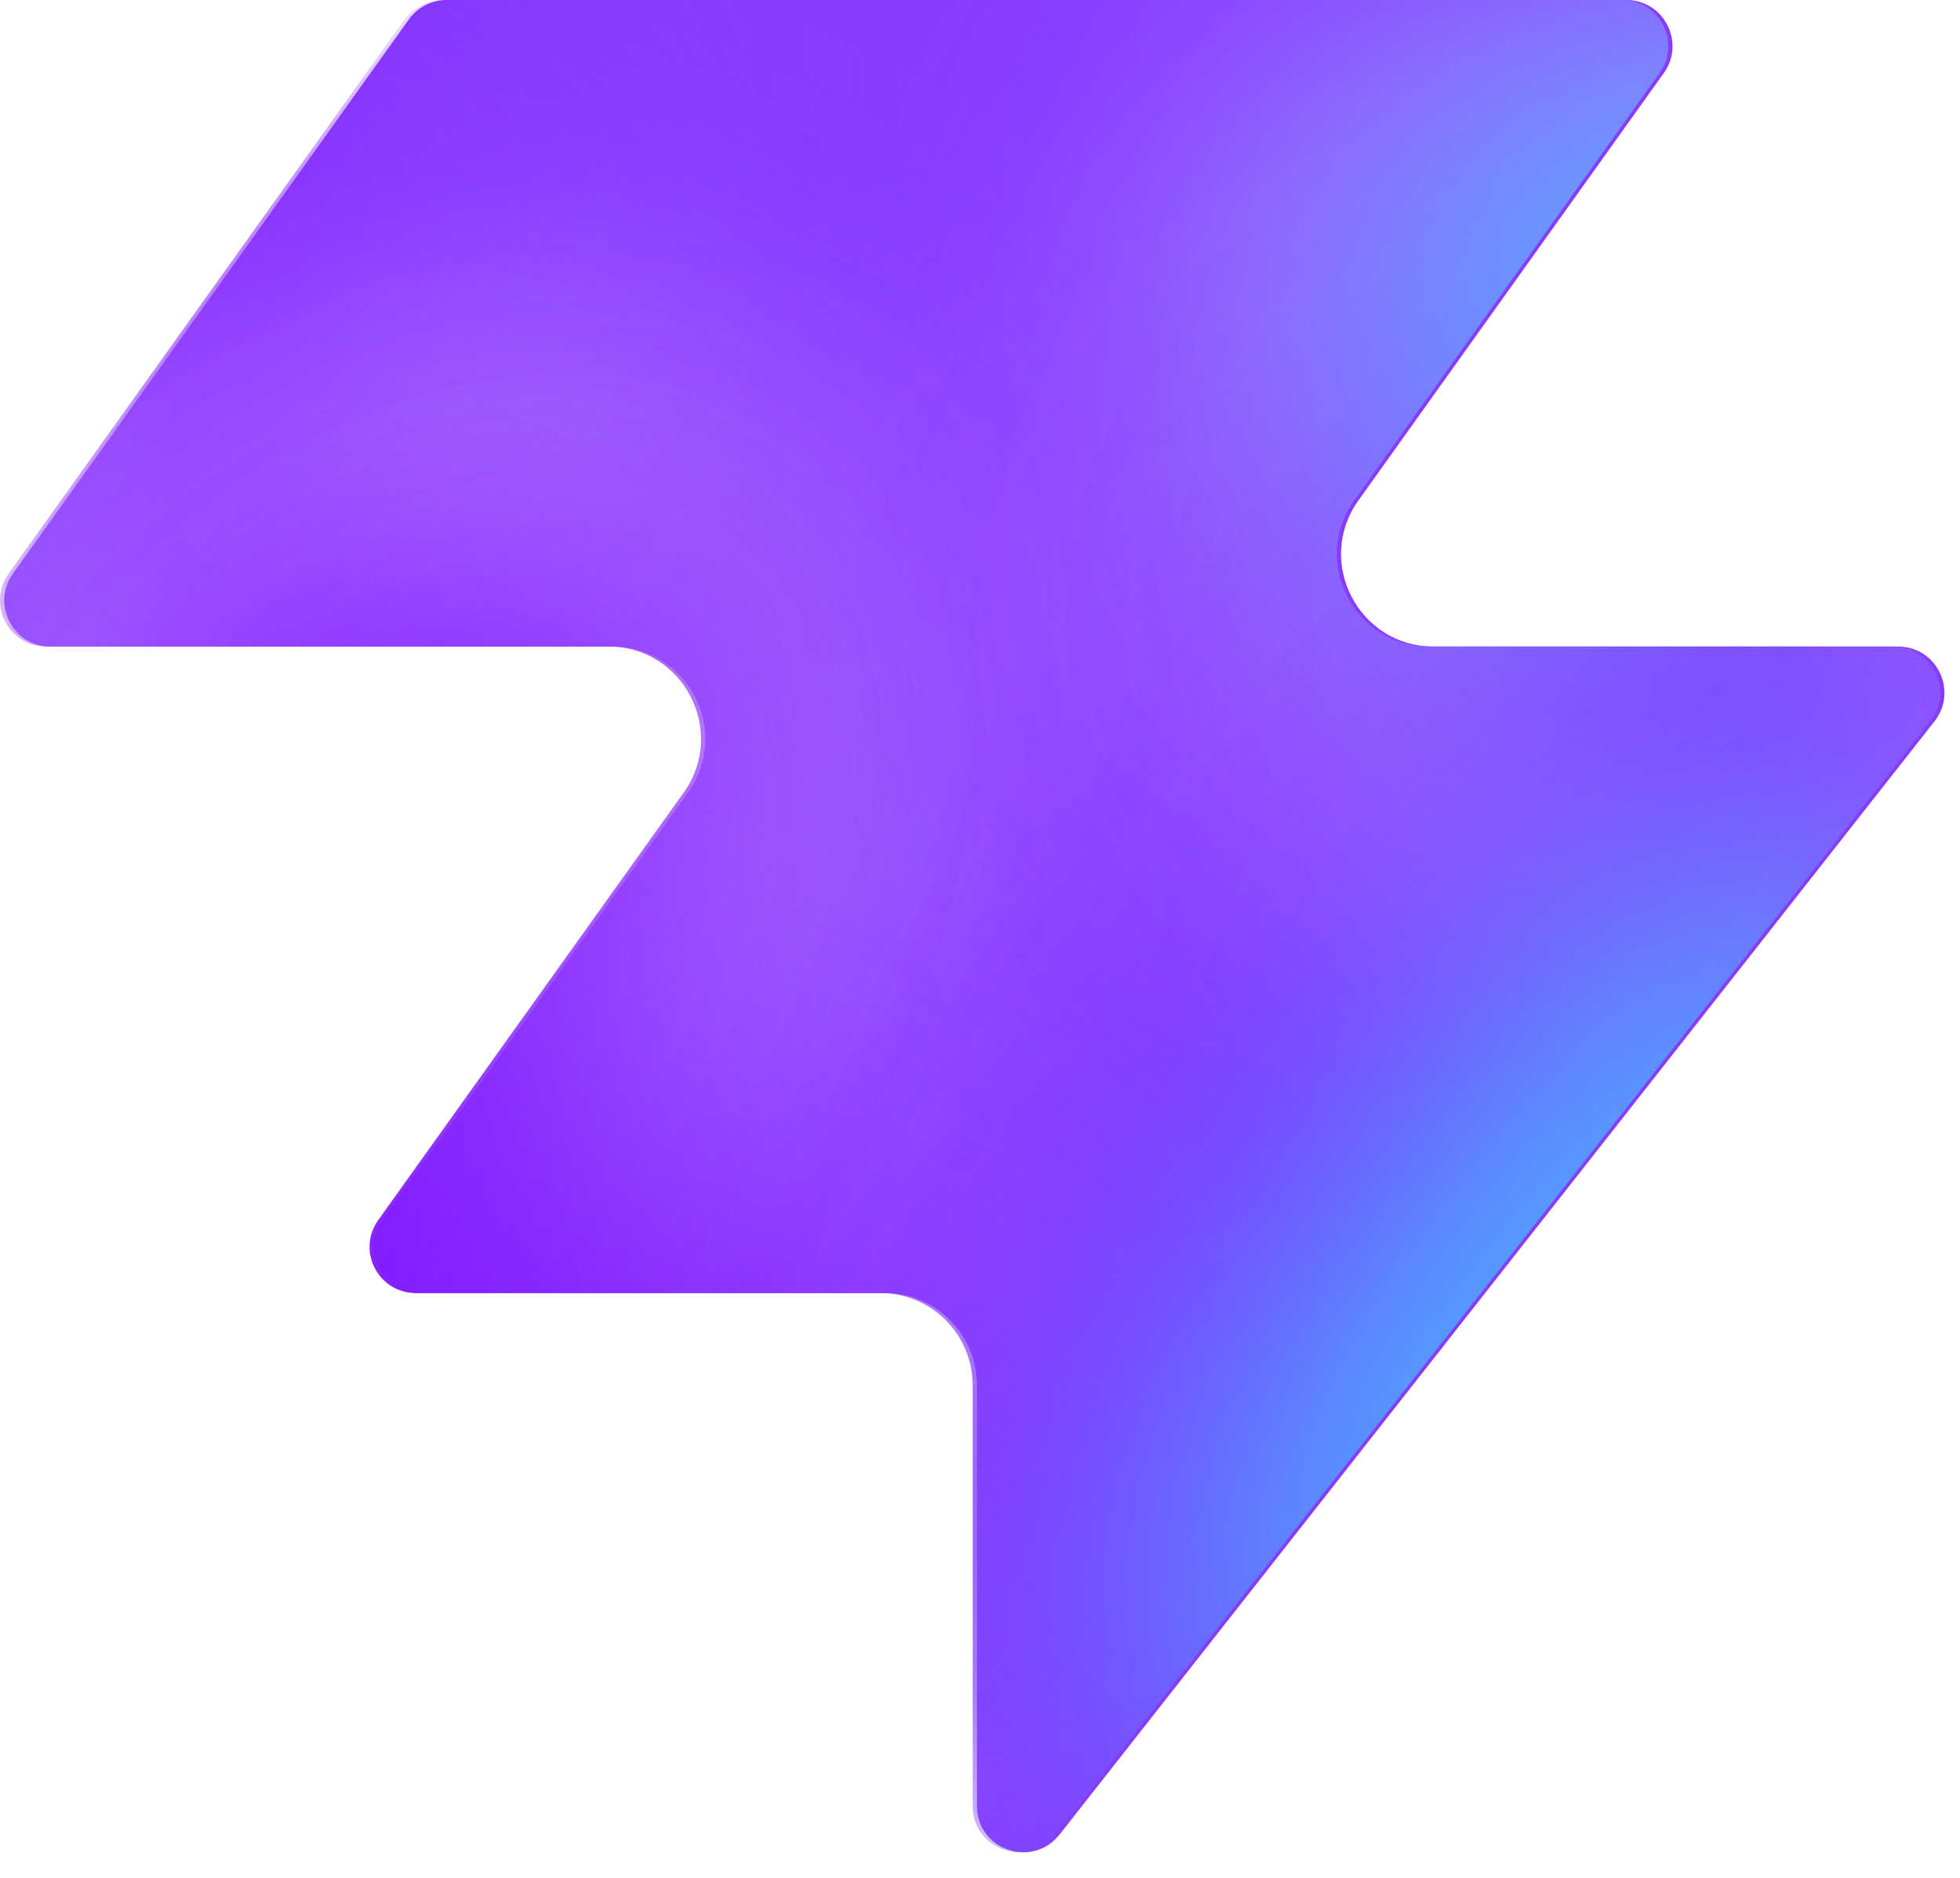
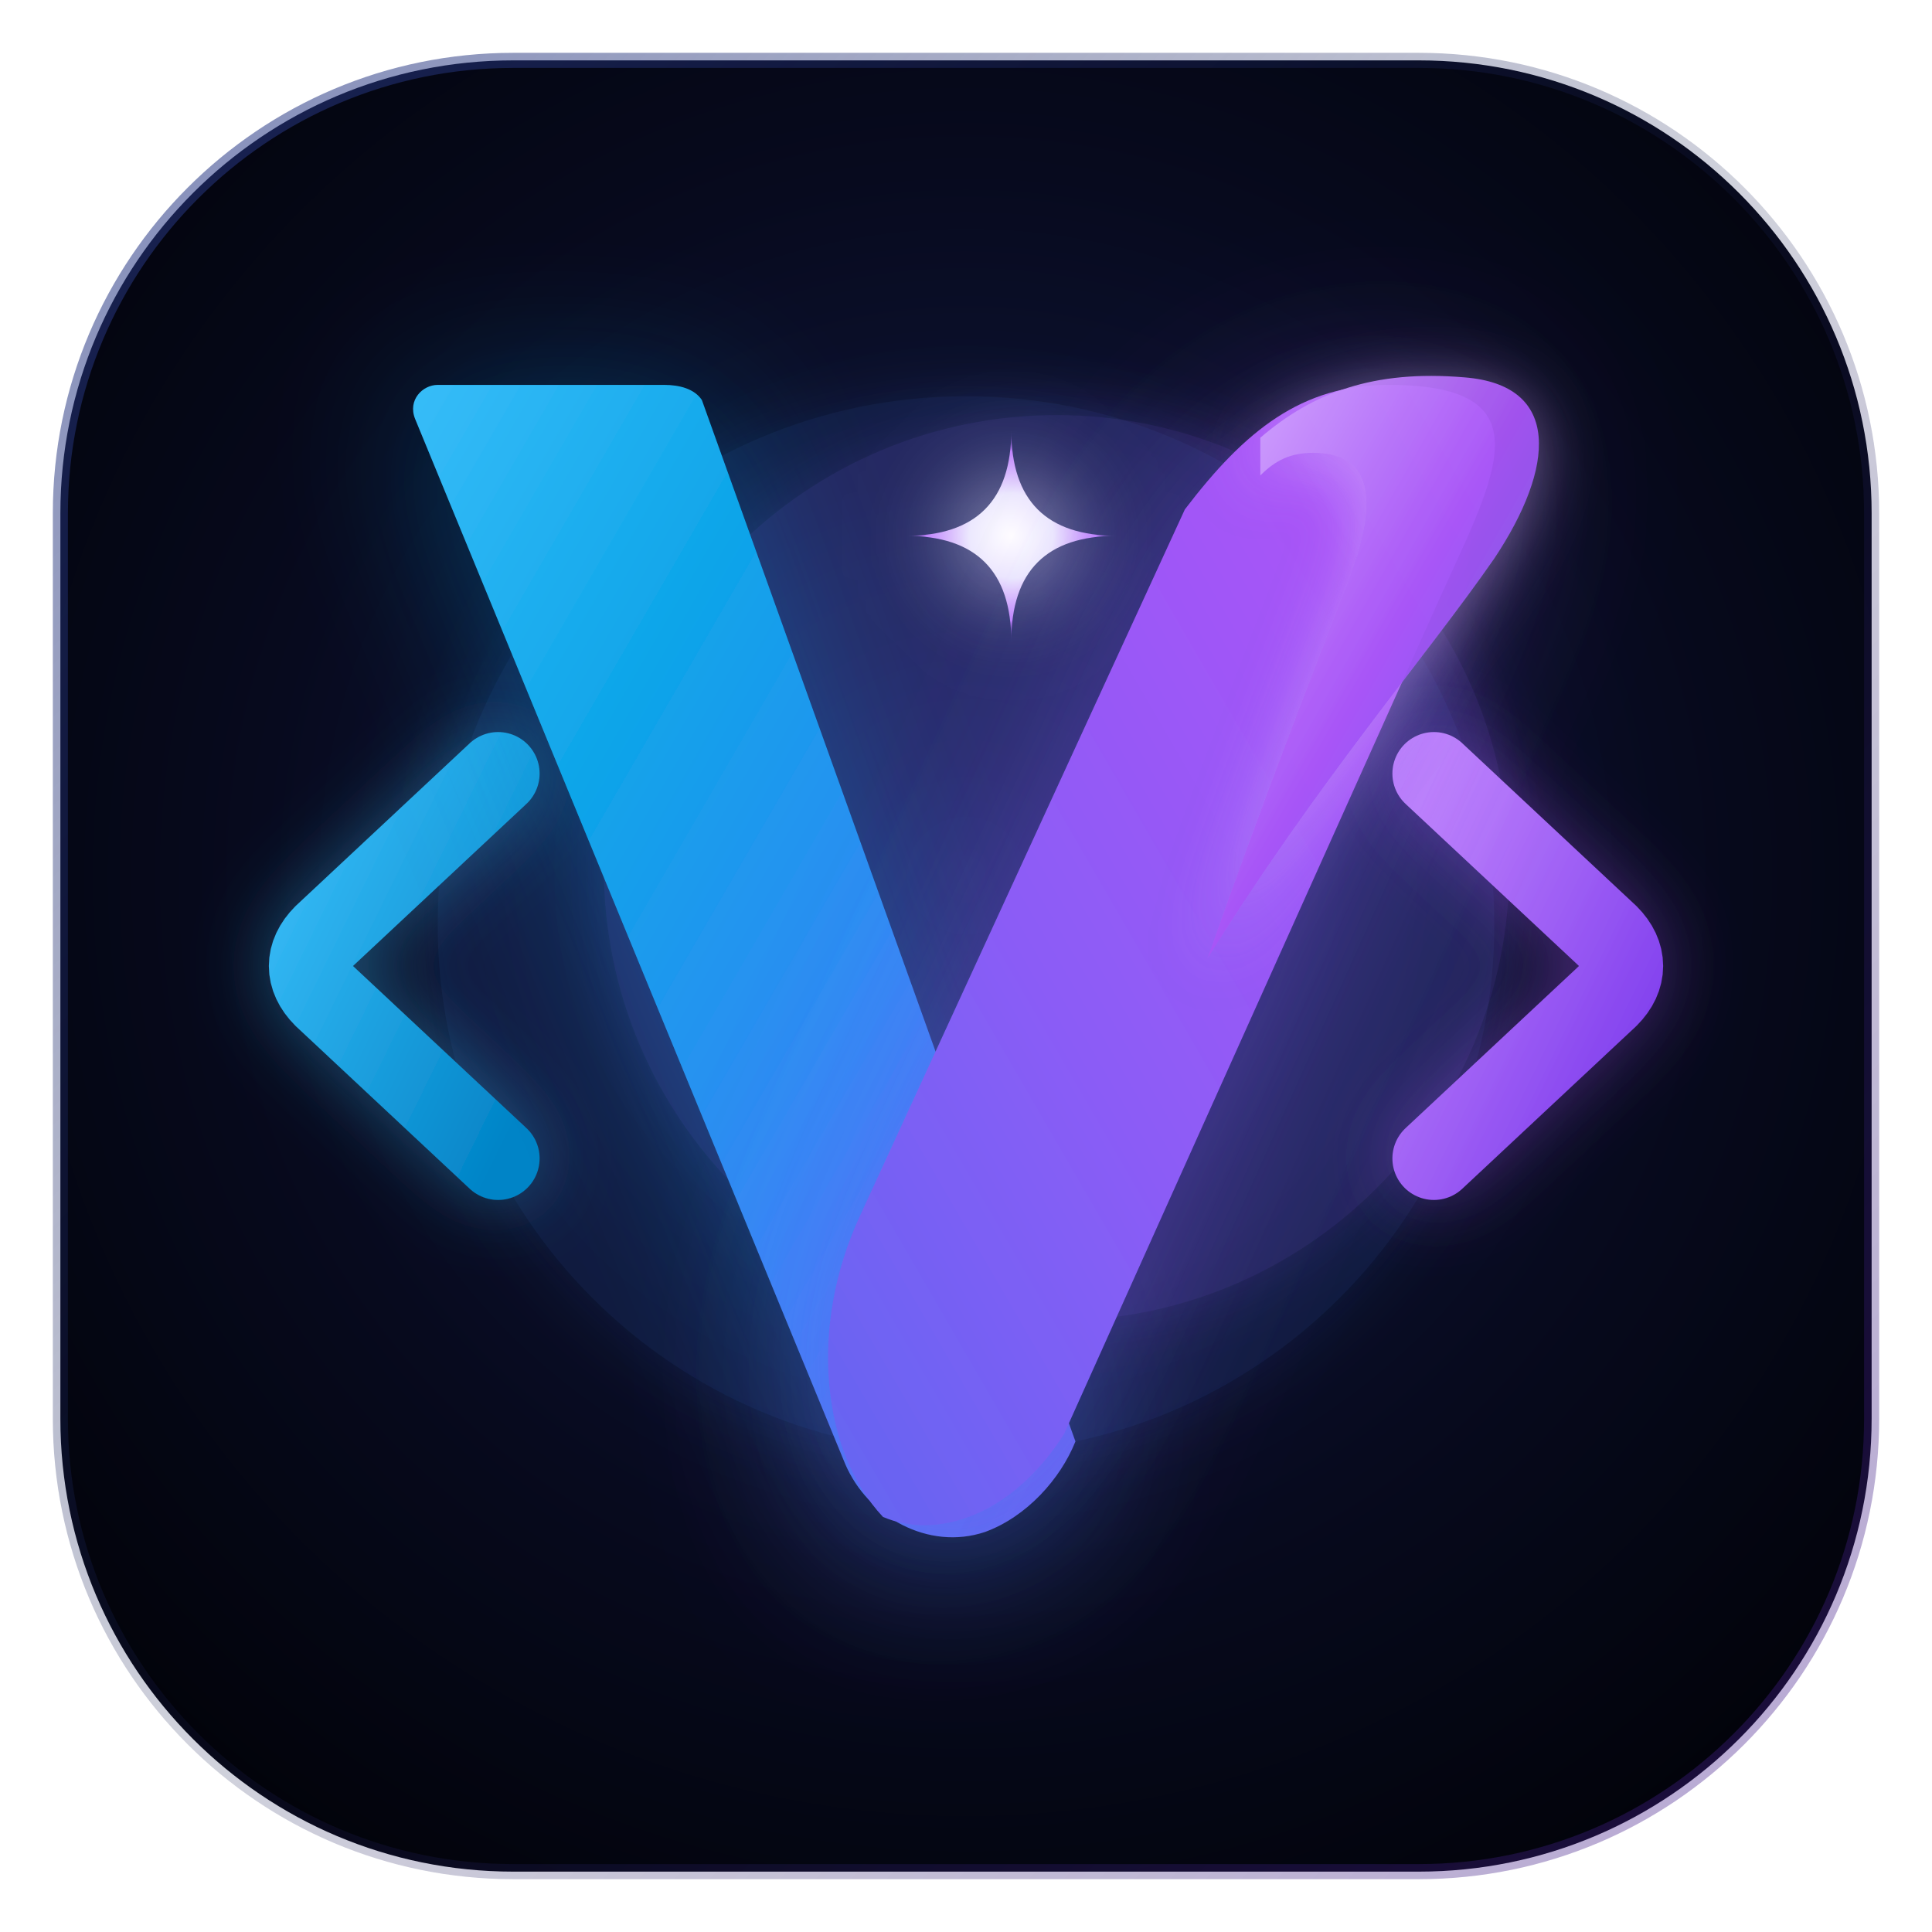
- <svg xmlns="http://www.w3.org/2000/svg" width="48" height="46" fill="none" viewBox="0 0 48 46">
-   <path fill="#863bff" d="M25.946 44.938c-.664.845-2.021.375-2.021-.698V33.937a2.26 2.26 0 0 0-2.262-2.262H10.287c-.92 0-1.456-1.04-.92-1.788l7.48-10.471c1.07-1.497 0-3.578-1.842-3.578H1.237c-.92 0-1.456-1.04-.92-1.788L10.013.474c.214-.297.556-.474.92-.474h28.894c.92 0 1.456 1.04.92 1.788l-7.48 10.471c-1.07 1.498 0 3.579 1.842 3.579h11.377c.943 0 1.473 1.088.89 1.83L25.947 44.94z" style="fill:#863bff;fill:color(display-p3 .525 .23 1);fill-opacity:1" />
-   <mask id="a" width="48" height="46" x="0" y="0" maskUnits="userSpaceOnUse" style="mask-type:alpha">
-     <path fill="#000" d="M25.842 44.938c-.664.844-2.021.375-2.021-.698V33.937a2.26 2.26 0 0 0-2.262-2.262H10.183c-.92 0-1.456-1.04-.92-1.788l7.48-10.471c1.07-1.498 0-3.579-1.842-3.579H1.133c-.92 0-1.456-1.04-.92-1.787L9.91.473c.214-.297.556-.474.92-.474h28.894c.92 0 1.456 1.04.92 1.788l-7.48 10.471c-1.07 1.498 0 3.578 1.842 3.578h11.377c.943 0 1.473 1.088.89 1.832L25.843 44.94z" style="fill:#000;fill-opacity:1" />
-   </mask>
-   <g mask="url(#a)">
-     <g filter="url(#b)">
-       <ellipse cx="5.508" cy="14.704" fill="#ede6ff" rx="5.508" ry="14.704" style="fill:#ede6ff;fill:color(display-p3 .927 .903 1);fill-opacity:1" transform="matrix(.00324 1 1 -.00324 -4.47 31.516)" />
-     </g>
-     <g filter="url(#c)">
-       <ellipse cx="10.399" cy="29.851" fill="#ede6ff" rx="10.399" ry="29.851" style="fill:#ede6ff;fill:color(display-p3 .927 .903 1);fill-opacity:1" transform="matrix(.00324 1 1 -.00324 -39.328 7.883)" />
-     </g>
-     <g filter="url(#d)">
-       <ellipse cx="5.508" cy="30.487" fill="#7e14ff" rx="5.508" ry="30.487" style="fill:#7e14ff;fill:color(display-p3 .492 .077 1);fill-opacity:1" transform="rotate(89.814 -25.913 -14.639)scale(1 -1)" />
-     </g>
-     <g filter="url(#e)">
-       <ellipse cx="5.508" cy="30.599" fill="#7e14ff" rx="5.508" ry="30.599" style="fill:#7e14ff;fill:color(display-p3 .492 .077 1);fill-opacity:1" transform="rotate(89.814 -32.644 -3.334)scale(1 -1)" />
-     </g>
-     <g filter="url(#f)">
-       <ellipse cx="5.508" cy="30.599" fill="#7e14ff" rx="5.508" ry="30.599" style="fill:#7e14ff;fill:color(display-p3 .492 .077 1);fill-opacity:1" transform="matrix(.00324 1 1 -.00324 -34.34 30.47)" />
-     </g>
-     <g filter="url(#g)">
-       <ellipse cx="14.072" cy="22.078" fill="#ede6ff" rx="14.072" ry="22.078" style="fill:#ede6ff;fill:color(display-p3 .927 .903 1);fill-opacity:1" transform="rotate(93.35 24.506 48.493)scale(-1 1)" />
-     </g>
-     <g filter="url(#h)">
-       <ellipse cx="3.47" cy="21.501" fill="#7e14ff" rx="3.47" ry="21.501" style="fill:#7e14ff;fill:color(display-p3 .492 .077 1);fill-opacity:1" transform="rotate(89.009 28.708 47.59)scale(-1 1)" />
-     </g>
-     <g filter="url(#i)">
-       <ellipse cx="3.47" cy="21.501" fill="#7e14ff" rx="3.47" ry="21.501" style="fill:#7e14ff;fill:color(display-p3 .492 .077 1);fill-opacity:1" transform="rotate(89.009 28.708 47.59)scale(-1 1)" />
-     </g>
-     <g filter="url(#j)">
-       <ellipse cx=".387" cy="8.972" fill="#7e14ff" rx="4.407" ry="29.108" style="fill:#7e14ff;fill:color(display-p3 .492 .077 1);fill-opacity:1" transform="rotate(39.51 .387 8.972)" />
-     </g>
-     <g filter="url(#k)">
-       <ellipse cx="47.523" cy="-6.092" fill="#7e14ff" rx="4.407" ry="29.108" style="fill:#7e14ff;fill:color(display-p3 .492 .077 1);fill-opacity:1" transform="rotate(37.892 47.523 -6.092)" />
-     </g>
-     <g filter="url(#l)">
-       <ellipse cx="41.412" cy="6.333" fill="#47bfff" rx="5.971" ry="9.665" style="fill:#47bfff;fill:color(display-p3 .28 .748 1);fill-opacity:1" transform="rotate(37.892 41.412 6.333)" />
-     </g>
-     <g filter="url(#m)">
-       <ellipse cx="-1.879" cy="38.332" fill="#7e14ff" rx="4.407" ry="29.108" style="fill:#7e14ff;fill:color(display-p3 .492 .077 1);fill-opacity:1" transform="rotate(37.892 -1.88 38.332)" />
-     </g>
-     <g filter="url(#n)">
-       <ellipse cx="-1.879" cy="38.332" fill="#7e14ff" rx="4.407" ry="29.108" style="fill:#7e14ff;fill:color(display-p3 .492 .077 1);fill-opacity:1" transform="rotate(37.892 -1.88 38.332)" />
-     </g>
-     <g filter="url(#o)">
-       <ellipse cx="35.651" cy="29.907" fill="#7e14ff" rx="4.407" ry="29.108" style="fill:#7e14ff;fill:color(display-p3 .492 .077 1);fill-opacity:1" transform="rotate(37.892 35.651 29.907)" />
-     </g>
-     <g filter="url(#p)">
-       <ellipse cx="38.418" cy="32.4" fill="#47bfff" rx="5.971" ry="15.297" style="fill:#47bfff;fill:color(display-p3 .28 .748 1);fill-opacity:1" transform="rotate(37.892 38.418 32.4)" />
-     </g>
-   </g>
+ <svg xmlns="http://www.w3.org/2000/svg" viewBox="0 0 512 512" width="100%" height="100%">
  <defs>
-     <filter id="b" width="60.045" height="41.654" x="-19.77" y="16.149" color-interpolation-filters="sRGB" filterUnits="userSpaceOnUse">
-       <feFlood flood-opacity="0" result="BackgroundImageFix" />
-       <feBlend in="SourceGraphic" in2="BackgroundImageFix" result="shape" />
-       <feGaussianBlur result="effect1_foregroundBlur_2002_17158" stdDeviation="7.659" />
-     </filter>
-     <filter id="c" width="90.34" height="51.437" x="-54.613" y="-7.533" color-interpolation-filters="sRGB" filterUnits="userSpaceOnUse">
-       <feFlood flood-opacity="0" result="BackgroundImageFix" />
-       <feBlend in="SourceGraphic" in2="BackgroundImageFix" result="shape" />
-       <feGaussianBlur result="effect1_foregroundBlur_2002_17158" stdDeviation="7.659" />
-     </filter>
-     <filter id="d" width="79.355" height="29.4" x="-49.64" y="2.03" color-interpolation-filters="sRGB" filterUnits="userSpaceOnUse">
-       <feFlood flood-opacity="0" result="BackgroundImageFix" />
-       <feBlend in="SourceGraphic" in2="BackgroundImageFix" result="shape" />
-       <feGaussianBlur result="effect1_foregroundBlur_2002_17158" stdDeviation="4.596" />
-     </filter>
-     <filter id="e" width="79.579" height="29.4" x="-45.045" y="20.029" color-interpolation-filters="sRGB" filterUnits="userSpaceOnUse">
-       <feFlood flood-opacity="0" result="BackgroundImageFix" />
-       <feBlend in="SourceGraphic" in2="BackgroundImageFix" result="shape" />
-       <feGaussianBlur result="effect1_foregroundBlur_2002_17158" stdDeviation="4.596" />
-     </filter>
-     <filter id="f" width="79.579" height="29.4" x="-43.513" y="21.178" color-interpolation-filters="sRGB" filterUnits="userSpaceOnUse">
-       <feFlood flood-opacity="0" result="BackgroundImageFix" />
-       <feBlend in="SourceGraphic" in2="BackgroundImageFix" result="shape" />
-       <feGaussianBlur result="effect1_foregroundBlur_2002_17158" stdDeviation="4.596" />
-     </filter>
-     <filter id="g" width="74.749" height="58.852" x="15.756" y="-17.901" color-interpolation-filters="sRGB" filterUnits="userSpaceOnUse">
-       <feFlood flood-opacity="0" result="BackgroundImageFix" />
-       <feBlend in="SourceGraphic" in2="BackgroundImageFix" result="shape" />
-       <feGaussianBlur result="effect1_foregroundBlur_2002_17158" stdDeviation="7.659" />
-     </filter>
-     <filter id="h" width="61.377" height="25.362" x="23.548" y="2.284" color-interpolation-filters="sRGB" filterUnits="userSpaceOnUse">
-       <feFlood flood-opacity="0" result="BackgroundImageFix" />
-       <feBlend in="SourceGraphic" in2="BackgroundImageFix" result="shape" />
-       <feGaussianBlur result="effect1_foregroundBlur_2002_17158" stdDeviation="4.596" />
-     </filter>
-     <filter id="i" width="61.377" height="25.362" x="23.548" y="2.284" color-interpolation-filters="sRGB" filterUnits="userSpaceOnUse">
-       <feFlood flood-opacity="0" result="BackgroundImageFix" />
-       <feBlend in="SourceGraphic" in2="BackgroundImageFix" result="shape" />
-       <feGaussianBlur result="effect1_foregroundBlur_2002_17158" stdDeviation="4.596" />
-     </filter>
-     <filter id="j" width="56.045" height="63.649" x="-27.636" y="-22.853" color-interpolation-filters="sRGB" filterUnits="userSpaceOnUse">
-       <feFlood flood-opacity="0" result="BackgroundImageFix" />
-       <feBlend in="SourceGraphic" in2="BackgroundImageFix" result="shape" />
-       <feGaussianBlur result="effect1_foregroundBlur_2002_17158" stdDeviation="4.596" />
-     </filter>
-     <filter id="k" width="54.814" height="64.646" x="20.116" y="-38.415" color-interpolation-filters="sRGB" filterUnits="userSpaceOnUse">
-       <feFlood flood-opacity="0" result="BackgroundImageFix" />
-       <feBlend in="SourceGraphic" in2="BackgroundImageFix" result="shape" />
-       <feGaussianBlur result="effect1_foregroundBlur_2002_17158" stdDeviation="4.596" />
-     </filter>
-     <filter id="l" width="33.541" height="35.313" x="24.641" y="-11.323" color-interpolation-filters="sRGB" filterUnits="userSpaceOnUse">
-       <feFlood flood-opacity="0" result="BackgroundImageFix" />
-       <feBlend in="SourceGraphic" in2="BackgroundImageFix" result="shape" />
-       <feGaussianBlur result="effect1_foregroundBlur_2002_17158" stdDeviation="4.596" />
-     </filter>
-     <filter id="m" width="54.814" height="64.646" x="-29.286" y="6.009" color-interpolation-filters="sRGB" filterUnits="userSpaceOnUse">
-       <feFlood flood-opacity="0" result="BackgroundImageFix" />
-       <feBlend in="SourceGraphic" in2="BackgroundImageFix" result="shape" />
-       <feGaussianBlur result="effect1_foregroundBlur_2002_17158" stdDeviation="4.596" />
-     </filter>
-     <filter id="n" width="54.814" height="64.646" x="-29.286" y="6.009" color-interpolation-filters="sRGB" filterUnits="userSpaceOnUse">
-       <feFlood flood-opacity="0" result="BackgroundImageFix" />
-       <feBlend in="SourceGraphic" in2="BackgroundImageFix" result="shape" />
-       <feGaussianBlur result="effect1_foregroundBlur_2002_17158" stdDeviation="4.596" />
-     </filter>
-     <filter id="o" width="54.814" height="64.646" x="8.244" y="-2.416" color-interpolation-filters="sRGB" filterUnits="userSpaceOnUse">
-       <feFlood flood-opacity="0" result="BackgroundImageFix" />
-       <feBlend in="SourceGraphic" in2="BackgroundImageFix" result="shape" />
-       <feGaussianBlur result="effect1_foregroundBlur_2002_17158" stdDeviation="4.596" />
-     </filter>
-     <filter id="p" width="39.409" height="43.623" x="18.713" y="10.588" color-interpolation-filters="sRGB" filterUnits="userSpaceOnUse">
-       <feFlood flood-opacity="0" result="BackgroundImageFix" />
-       <feBlend in="SourceGraphic" in2="BackgroundImageFix" result="shape" />
-       <feGaussianBlur result="effect1_foregroundBlur_2002_17158" stdDeviation="4.596" />
+     <radialGradient id="bgGlow" cx="50%" cy="45%" r="65%">
+       <stop offset="0%" stop-color="#141c48" />
+       <stop offset="60%" stop-color="#070a1e" />
+       <stop offset="100%" stop-color="#02030a" />
+     </radialGradient>
+     <linearGradient id="bgBorder" x1="0%" y1="0%" x2="100%" y2="100%">
+       <stop offset="0%" stop-color="#2a3c8d" stop-opacity="0.6" />
+       <stop offset="50%" stop-color="#182052" stop-opacity="0.2" />
+       <stop offset="100%" stop-color="#4c1d95" stop-opacity="0.4" />
+     </linearGradient>
+     <linearGradient id="leftArmGrad" x1="0%" y1="0%" x2="100%" y2="100%">
+       <stop offset="0%" stop-color="#38bdf8" />
+       <stop offset="30%" stop-color="#0ea5e9" />
+       <stop offset="70%" stop-color="#3b82f6" />
+       <stop offset="100%" stop-color="#6366f1" />
+     </linearGradient>
+     <linearGradient id="rightRibbonGrad" x1="0%" y1="100%" x2="100%" y2="0%">
+       <stop offset="0%" stop-color="#6366f1" />
+       <stop offset="40%" stop-color="#8b5cf6" />
+       <stop offset="80%" stop-color="#a855f7" />
+       <stop offset="100%" stop-color="#c084fc" />
+     </linearGradient>
+     <linearGradient id="ribbonFoldGrad" x1="0%" y1="0%" x2="100%" y2="100%">
+       <stop offset="0%" stop-color="#d8b4fe" />
+       <stop offset="50%" stop-color="#a855f7" />
+       <stop offset="100%" stop-color="#6366f1" />
+     </linearGradient>
+     <linearGradient id="ribbonInnerGrad" x1="0%" y1="0%" x2="100%" y2="100%">
+       <stop offset="0%" stop-color="#38bdf8" stop-opacity="0.8" />
+       <stop offset="50%" stop-color="#60a5fa" stop-opacity="0.9" />
+       <stop offset="100%" stop-color="#8b5cf6" />
+     </linearGradient>
+     <linearGradient id="leftBracketGrad" x1="0%" y1="0%" x2="100%" y2="100%">
+       <stop offset="0%" stop-color="#38bdf8" />
+       <stop offset="100%" stop-color="#0284c7" />
+     </linearGradient>
+     <linearGradient id="rightBracketGrad" x1="0%" y1="0%" x2="100%" y2="100%">
+       <stop offset="0%" stop-color="#c084fc" />
+       <stop offset="100%" stop-color="#7c3aed" />
+     </linearGradient>
+     <radialGradient id="sparkleGrad" cx="50%" cy="50%" r="50%">
+       <stop offset="0%" stop-color="#ffffff" />
+       <stop offset="40%" stop-color="#ede9fe" />
+       <stop offset="80%" stop-color="#c084fc" />
+       <stop offset="100%" stop-color="#a855f7" stop-opacity="0" />
+     </radialGradient>
+     <filter id="glow" x="-20%" y="-20%" width="140%" height="140%">
+       <feGaussianBlur stdDeviation="8" result="blur" />
+       <feComposite in="SourceGraphic" in2="blur" operator="over" />
    </filter>
  </defs>
+   <rect x="16" y="16" width="480" height="480" rx="120" fill="url(#bgGlow)" stroke="url(#bgBorder)" stroke-width="4" />
+   <ellipse cx="256" cy="245" rx="140" ry="140" fill="#3b82f6" opacity="0.12" filter="url(#glow)" />
+   <ellipse cx="280" cy="230" rx="120" ry="120" fill="#8b5cf6" opacity="0.15" filter="url(#glow)" />
+   <path d="M 132 205 L 86 248 C 81 253 81 259 86 264 L 132 307" fill="none" stroke="url(#leftBracketGrad)" stroke-width="22" stroke-linecap="round" stroke-linejoin="round" filter="drop-shadow(0 0 10px rgba(56,189,248,0.4))" />
+   <path d="M 380 205 L 426 248 C 431 253 431 259 426 264 L 380 307" fill="none" stroke="url(#rightBracketGrad)" stroke-width="22" stroke-linecap="round" stroke-linejoin="round" filter="drop-shadow(0 0 10px rgba(168,85,247,0.4))" />
+   <g transform="translate(268, 142)">
+     <path d="M 0 -28 Q 0 0 28 0 Q 0 0 0 28 Q 0 0 -28 0 Q 0 0 0 -28 Z" fill="url(#sparkleGrad)" filter="drop-shadow(0 0 12px rgba(237,233,254,0.8))" />
+   </g>
+   <path d="M 116 102             C 112 102, 108 106, 110 111             L 224 388             C 230 402, 246 411, 261 406             C 272 402, 281 392, 285 382             L 186 106             C 184 103, 180 102, 176 102             Z" fill="url(#leftArmGrad)" filter="drop-shadow(0 4px 20px rgba(14,165,233,0.3))" />
+   <path d="M 235 340             L 358 152             C 342 165, 320 200, 290 250             L 242 330             Z" fill="url(#ribbonInnerGrad)" opacity="0.85" />
+   <path d="M 234 402             C 248 408, 268 402, 282 380             L 380 162             C 395 128, 412 102, 368 102             C 345 102, 330 114, 314 135             L 228 322             C 214 352, 218 385, 234 402             Z" fill="url(#rightRibbonGrad)" filter="drop-shadow(0 6px 24px rgba(139,92,246,0.4))" />
+   <path d="M 334 116             C 348 104, 364 98, 388 100             C 414 102, 412 124, 396 148             C 378 174, 350 206, 320 254             C 334 214, 348 178, 358 152             C 366 130, 362 120, 348 120             C 342 120, 338 122, 334 126             Z" fill="url(#ribbonFoldGrad)" opacity="0.95" filter="drop-shadow(0 2px 8px rgba(216,180,254,0.5))" />
</svg>
